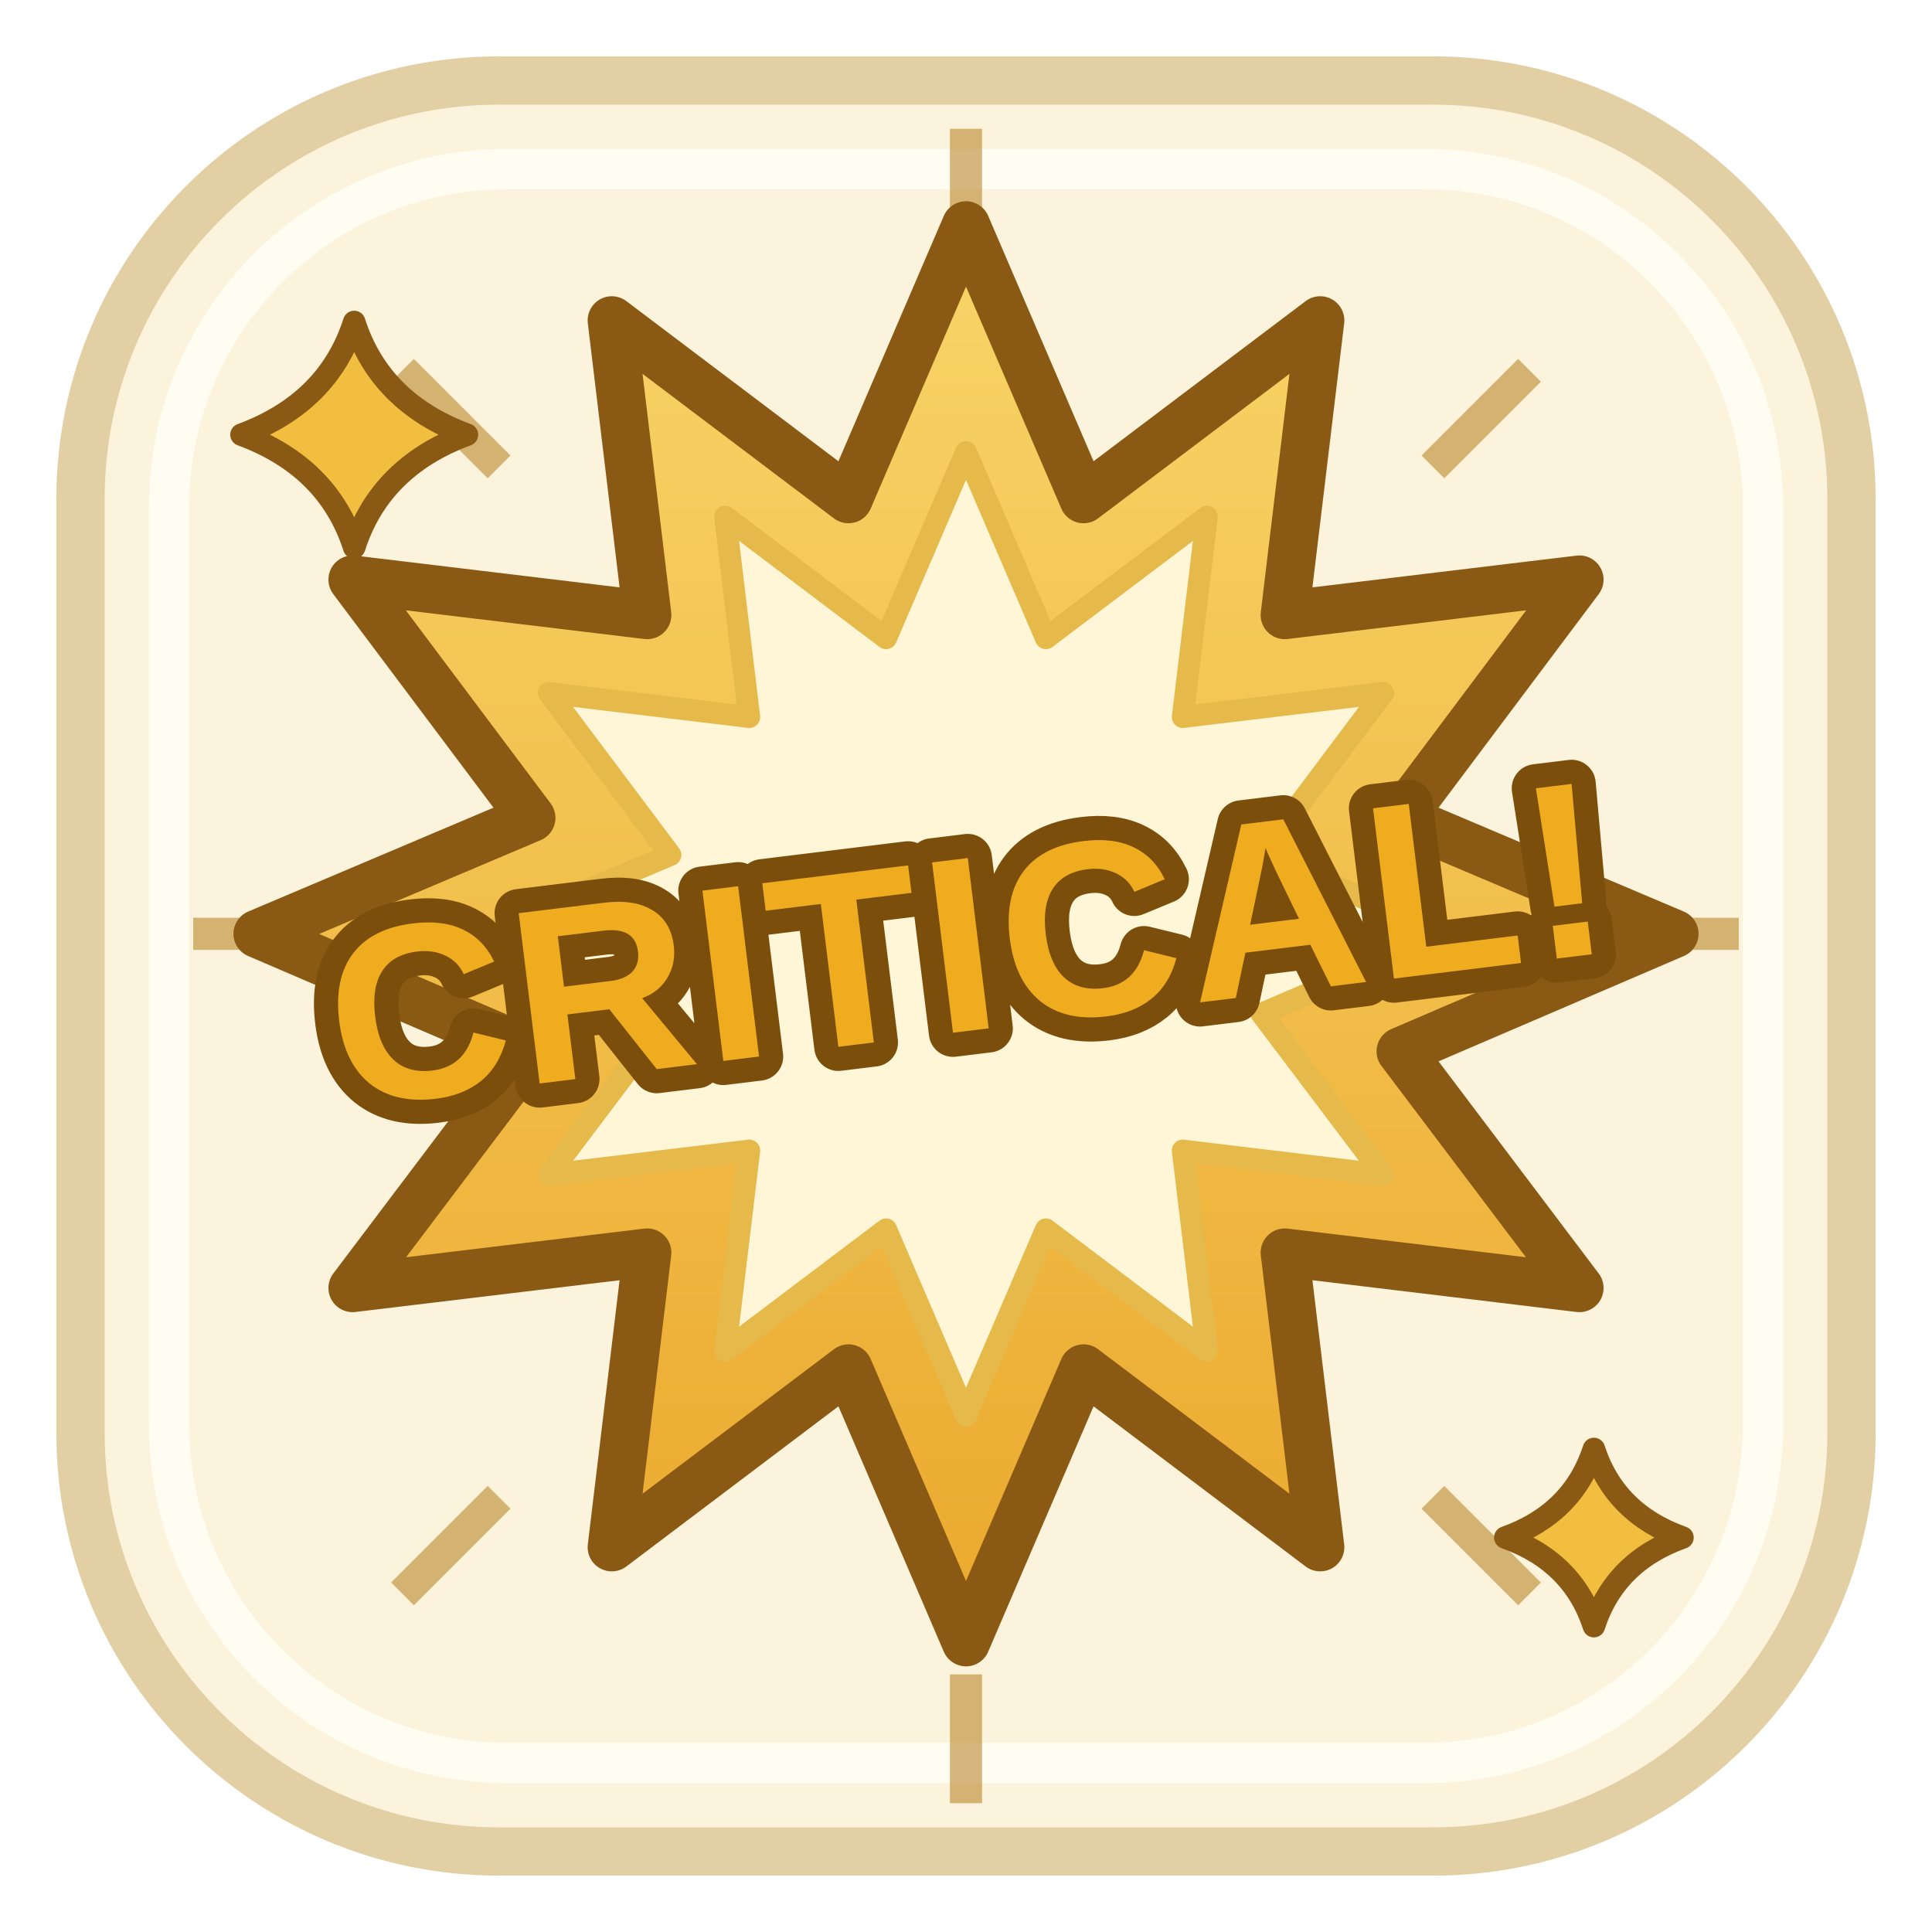
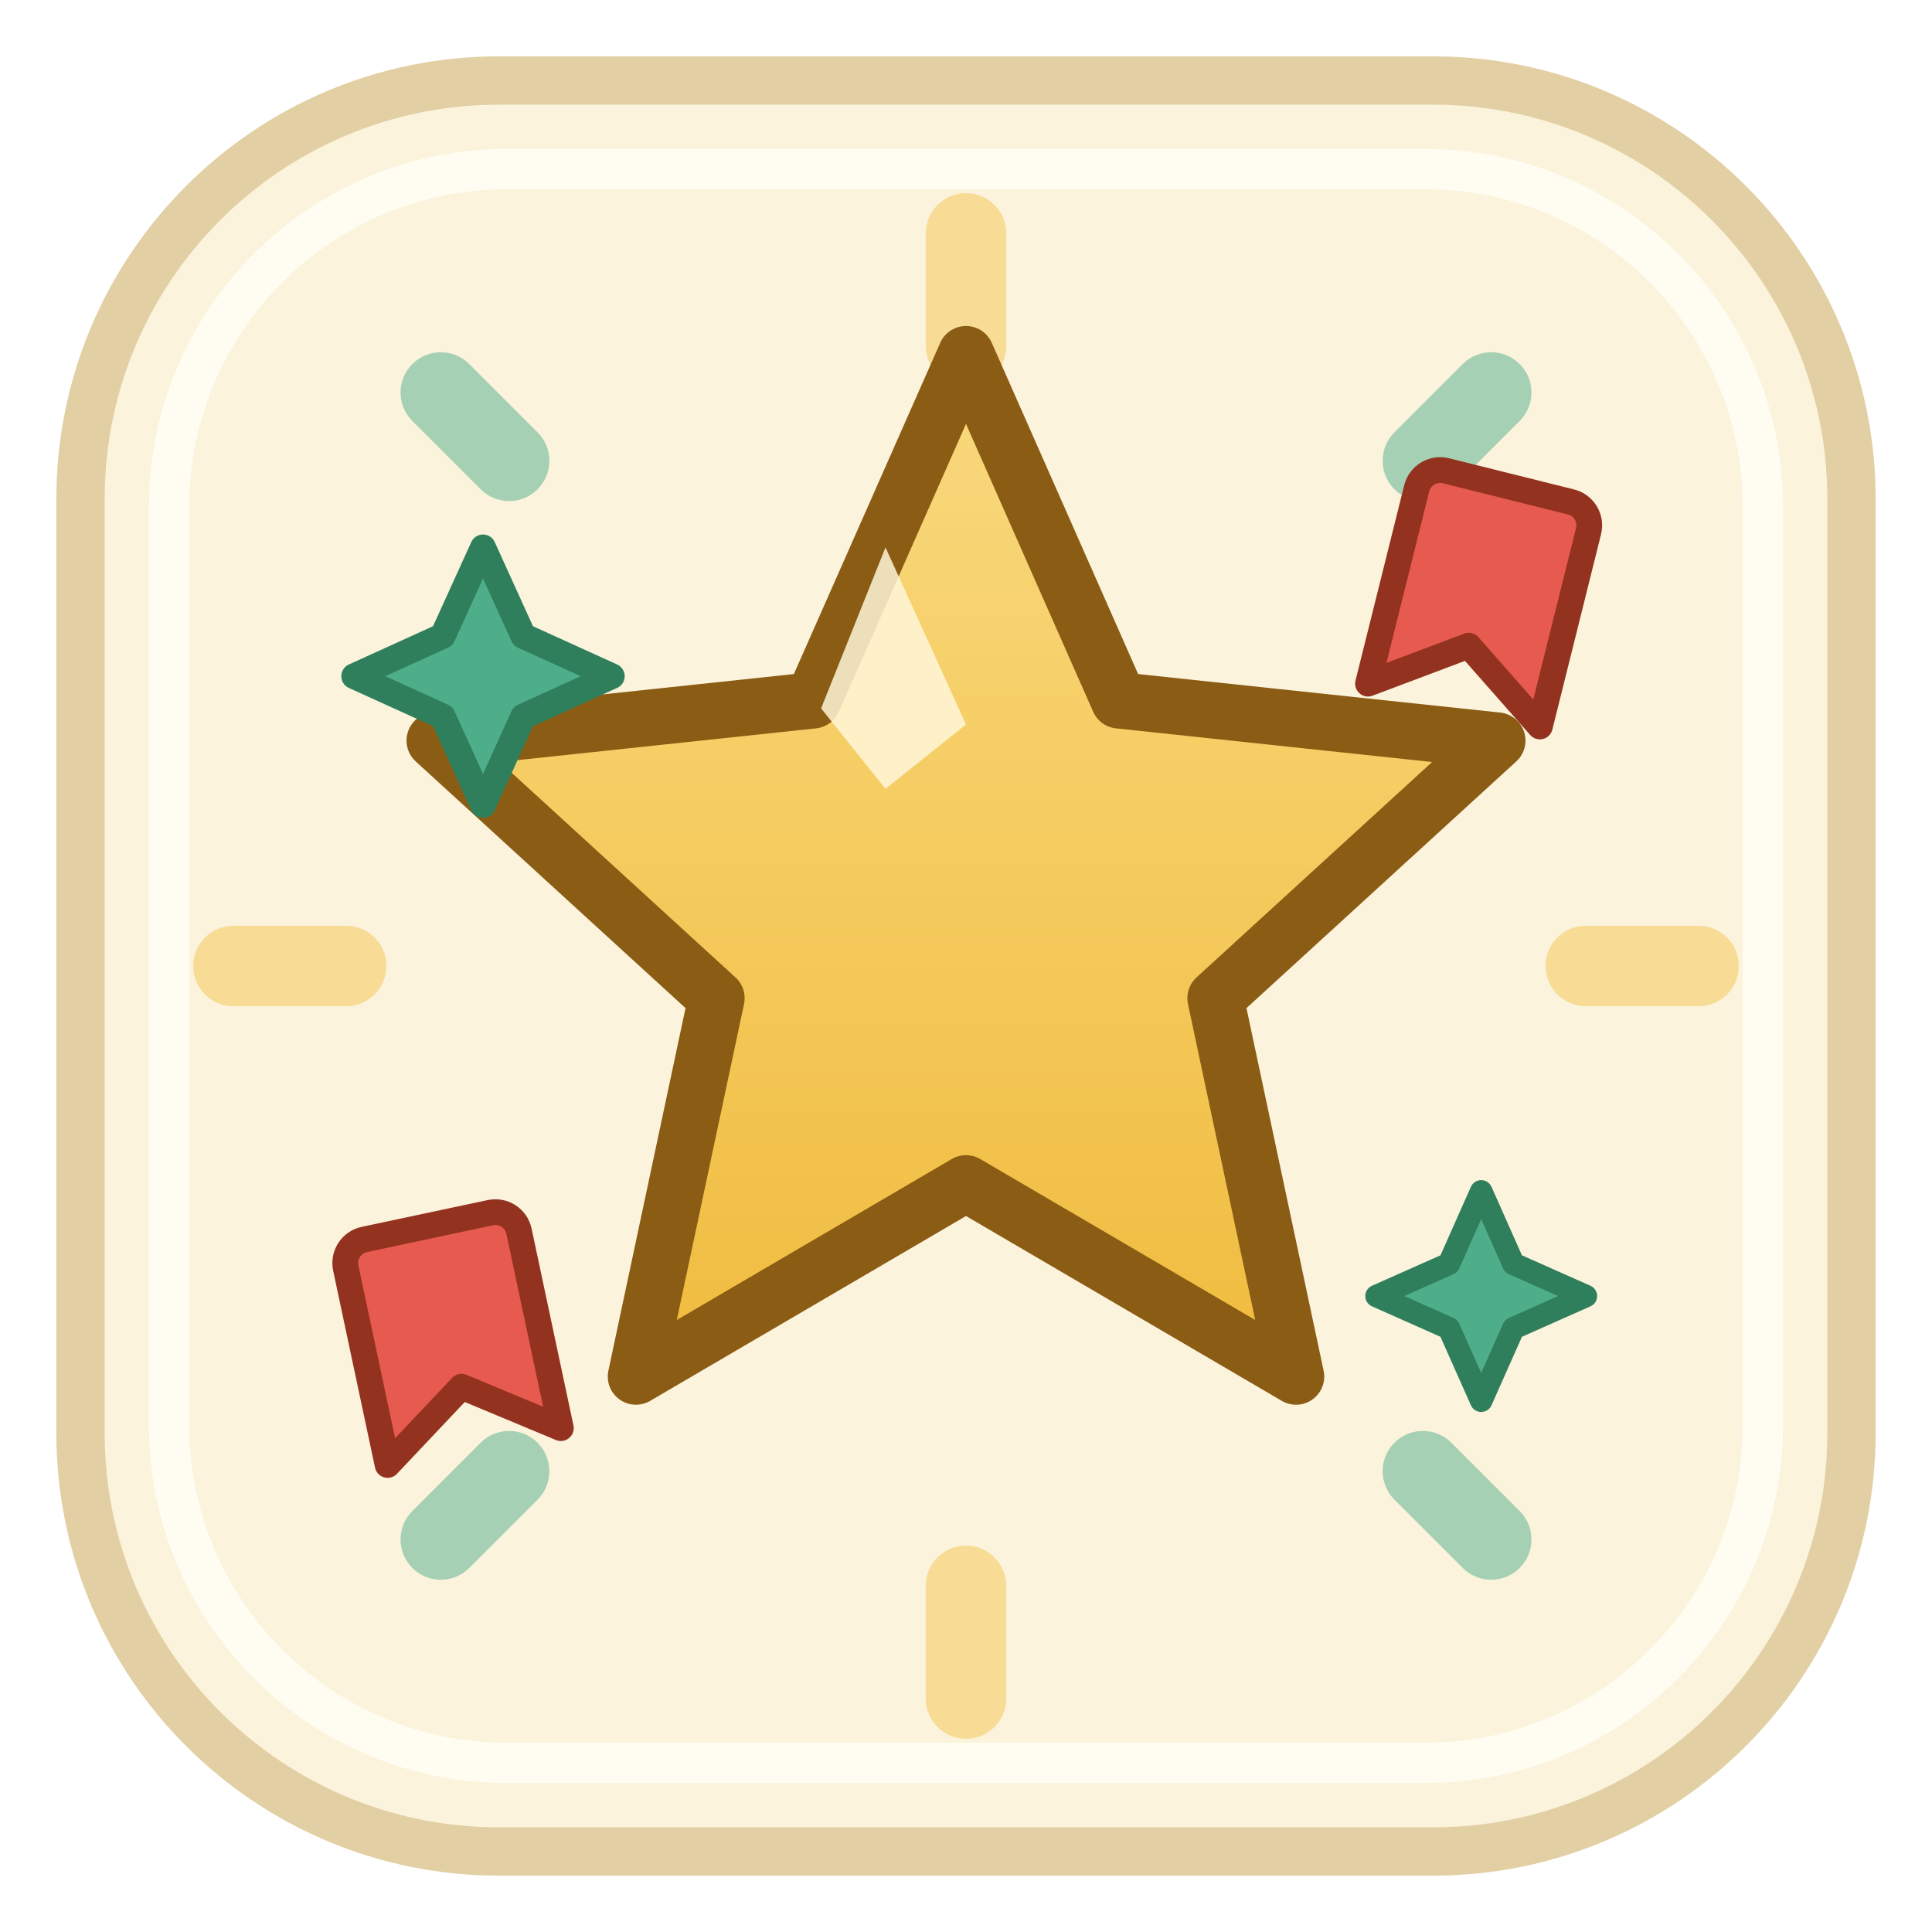
<svg xmlns="http://www.w3.org/2000/svg" viewBox="0 0 120 120" width="120" height="120">
  <defs>
-     <linearGradient id="cb" x1="0" y1="0" x2="0" y2="1">
-       <stop offset="0" stop-color="#F8D468" />
-       <stop offset="1" stop-color="#EBA92E" />
+     <linearGradient id="crstar" x1="0" y1="0" x2="0" y2="1">
+       <stop offset="0" stop-color="#F9D97E" />
+       <stop offset="1" stop-color="#F0BC3F" />
    </linearGradient>
  </defs>
  <rect x="5" y="5" width="110" height="110" rx="26" fill="#FBF3DC" stroke="#E2CFA3" stroke-width="3" />
  <rect x="10.5" y="10.5" width="99" height="99" rx="21" fill="none" stroke="#FFFDF2" stroke-width="2.5" />
-   <g stroke="#B47C1C" stroke-width="2" opacity=".55">
-     <path d="M60 8v8M60 104v8M12 58h8M100 58h8M25 23l6 6M89 93l6 6M95 23l-6 6M31 93l-6 6" />
+   <g fill="#F5C85B" opacity=".55">
+     <rect x="57.5" y="12" width="5" height="12" rx="2.5" />
+     <rect x="57.5" y="96" width="5" height="12" rx="2.5" />
+     <rect x="12" y="57.5" width="12" height="5" rx="2.5" />
+     <rect x="96" y="57.5" width="12" height="5" rx="2.5" />
  </g>
-   <path d="M60 14 67.3 31 82 19.9 79.8 38.2 98.1 36 87 50.8 104 58 87 65.3 98.1 80 79.8 77.8 82 96.1 67.3 85 60 102 52.7 85 38 96.1 40.2 77.8 21.9 80 33 65.3 16 58 33 50.8 21.9 36 40.2 38.2 38 19.9 52.7 31z" fill="url(#cb)" stroke="#8A5A14" stroke-width="3" stroke-linejoin="round" />
-   <path d="M60 14 67.3 31 82 19.9 79.8 38.2 98.1 36 87 50.8 104 58 87 65.3 98.1 80 79.8 77.8 82 96.1 67.3 85 60 102 52.7 85 38 96.1 40.2 77.8 21.9 80 33 65.3 16 58 33 50.8 21.9 36 40.2 38.2 38 19.9 52.7 31z" transform="translate(60 58) scale(0.68) translate(-60 -58)" fill="#FFF6D8" stroke="#E5B94A" stroke-width="2" stroke-linejoin="round" />
-   <text x="60" y="64" text-anchor="middle" transform="rotate(-7 60 58)" font-family="'Arial Black','Arial',sans-serif" font-size="15.5" font-weight="900" letter-spacing="0.3" fill="#F0AC1F" stroke="#7C4E0C" stroke-width="3" paint-order="stroke" stroke-linejoin="round">CRITICAL!</text>
-   <g fill="#F2BE3F" stroke="#8A5A14" stroke-width="1.4" stroke-linejoin="round">
-     <path d="M22 20q1.6 5 7 7q-5.4 2 -7 7q-1.6 -5 -7 -7q5.4 -2 7 -7z" />
-     <path d="M99 90q1.3 4 5.5 5.5q-4.2 1.5 -5.5 5.5q-1.3 -4 -5.5 -5.5q4.2 -1.5 5.5 -5.5z" />
+   <g fill="#4FAE8A" opacity=".5">
+     <rect x="24" y="24" width="11" height="5" rx="2.5" transform="rotate(45 29.5 26.5)" />
+     <rect x="85" y="24" width="11" height="5" rx="2.5" transform="rotate(-45 90.5 26.5)" />
+     <rect x="24" y="91" width="11" height="5" rx="2.5" transform="rotate(-45 29.5 93.5)" />
+     <rect x="85" y="91" width="11" height="5" rx="2.5" transform="rotate(45 90.5 93.5)" />
  </g>
+   <path d="M60 22 69.5 43.5 93 46 75.5 62 80.5 85.5 60 73.5 39.5 85.5 44.5 62 27 46 50.5 43.5z" fill="url(#crstar)" stroke="#8A5C14" stroke-width="3.5" stroke-linejoin="round" />
+   <path d="M55 34 60 45 55 49 51 44z" fill="#FFF6D8" opacity=".85" />
+   <path d="M30 34 32.5 39.5 38 42 32.5 44.5 30 50 27.5 44.5 22 42 27.5 39.5z" fill="#4FAE8A" stroke="#2F7F5C" stroke-width="1.6" stroke-linejoin="round" />
+   <path d="M92 74 94 78.5 98.5 80.5 94 82.5 92 87 90 82.5 85.5 80.5 90 78.5z" fill="#4FAE8A" stroke="#2F7F5C" stroke-width="1.4" stroke-linejoin="round" />
+   <path d="M88 30h8a1.5 1.5 0 0 1 1.5 1.5V44l-5.5 -3.8L86.5 44V31.5A1.5 1.5 0 0 1 88 30z" fill="#E65A4F" stroke="#93321F" stroke-width="1.6" stroke-linejoin="round" transform="rotate(14 92 37)" />
+   <path d="M24 76h8a1.5 1.5 0 0 1 1.5 1.5V90l-5.5 -3.8L22.5 90V77.5A1.5 1.5 0 0 1 24 76z" fill="#E65A4F" stroke="#93321F" stroke-width="1.6" stroke-linejoin="round" transform="rotate(-12 28 83)" />
</svg>
